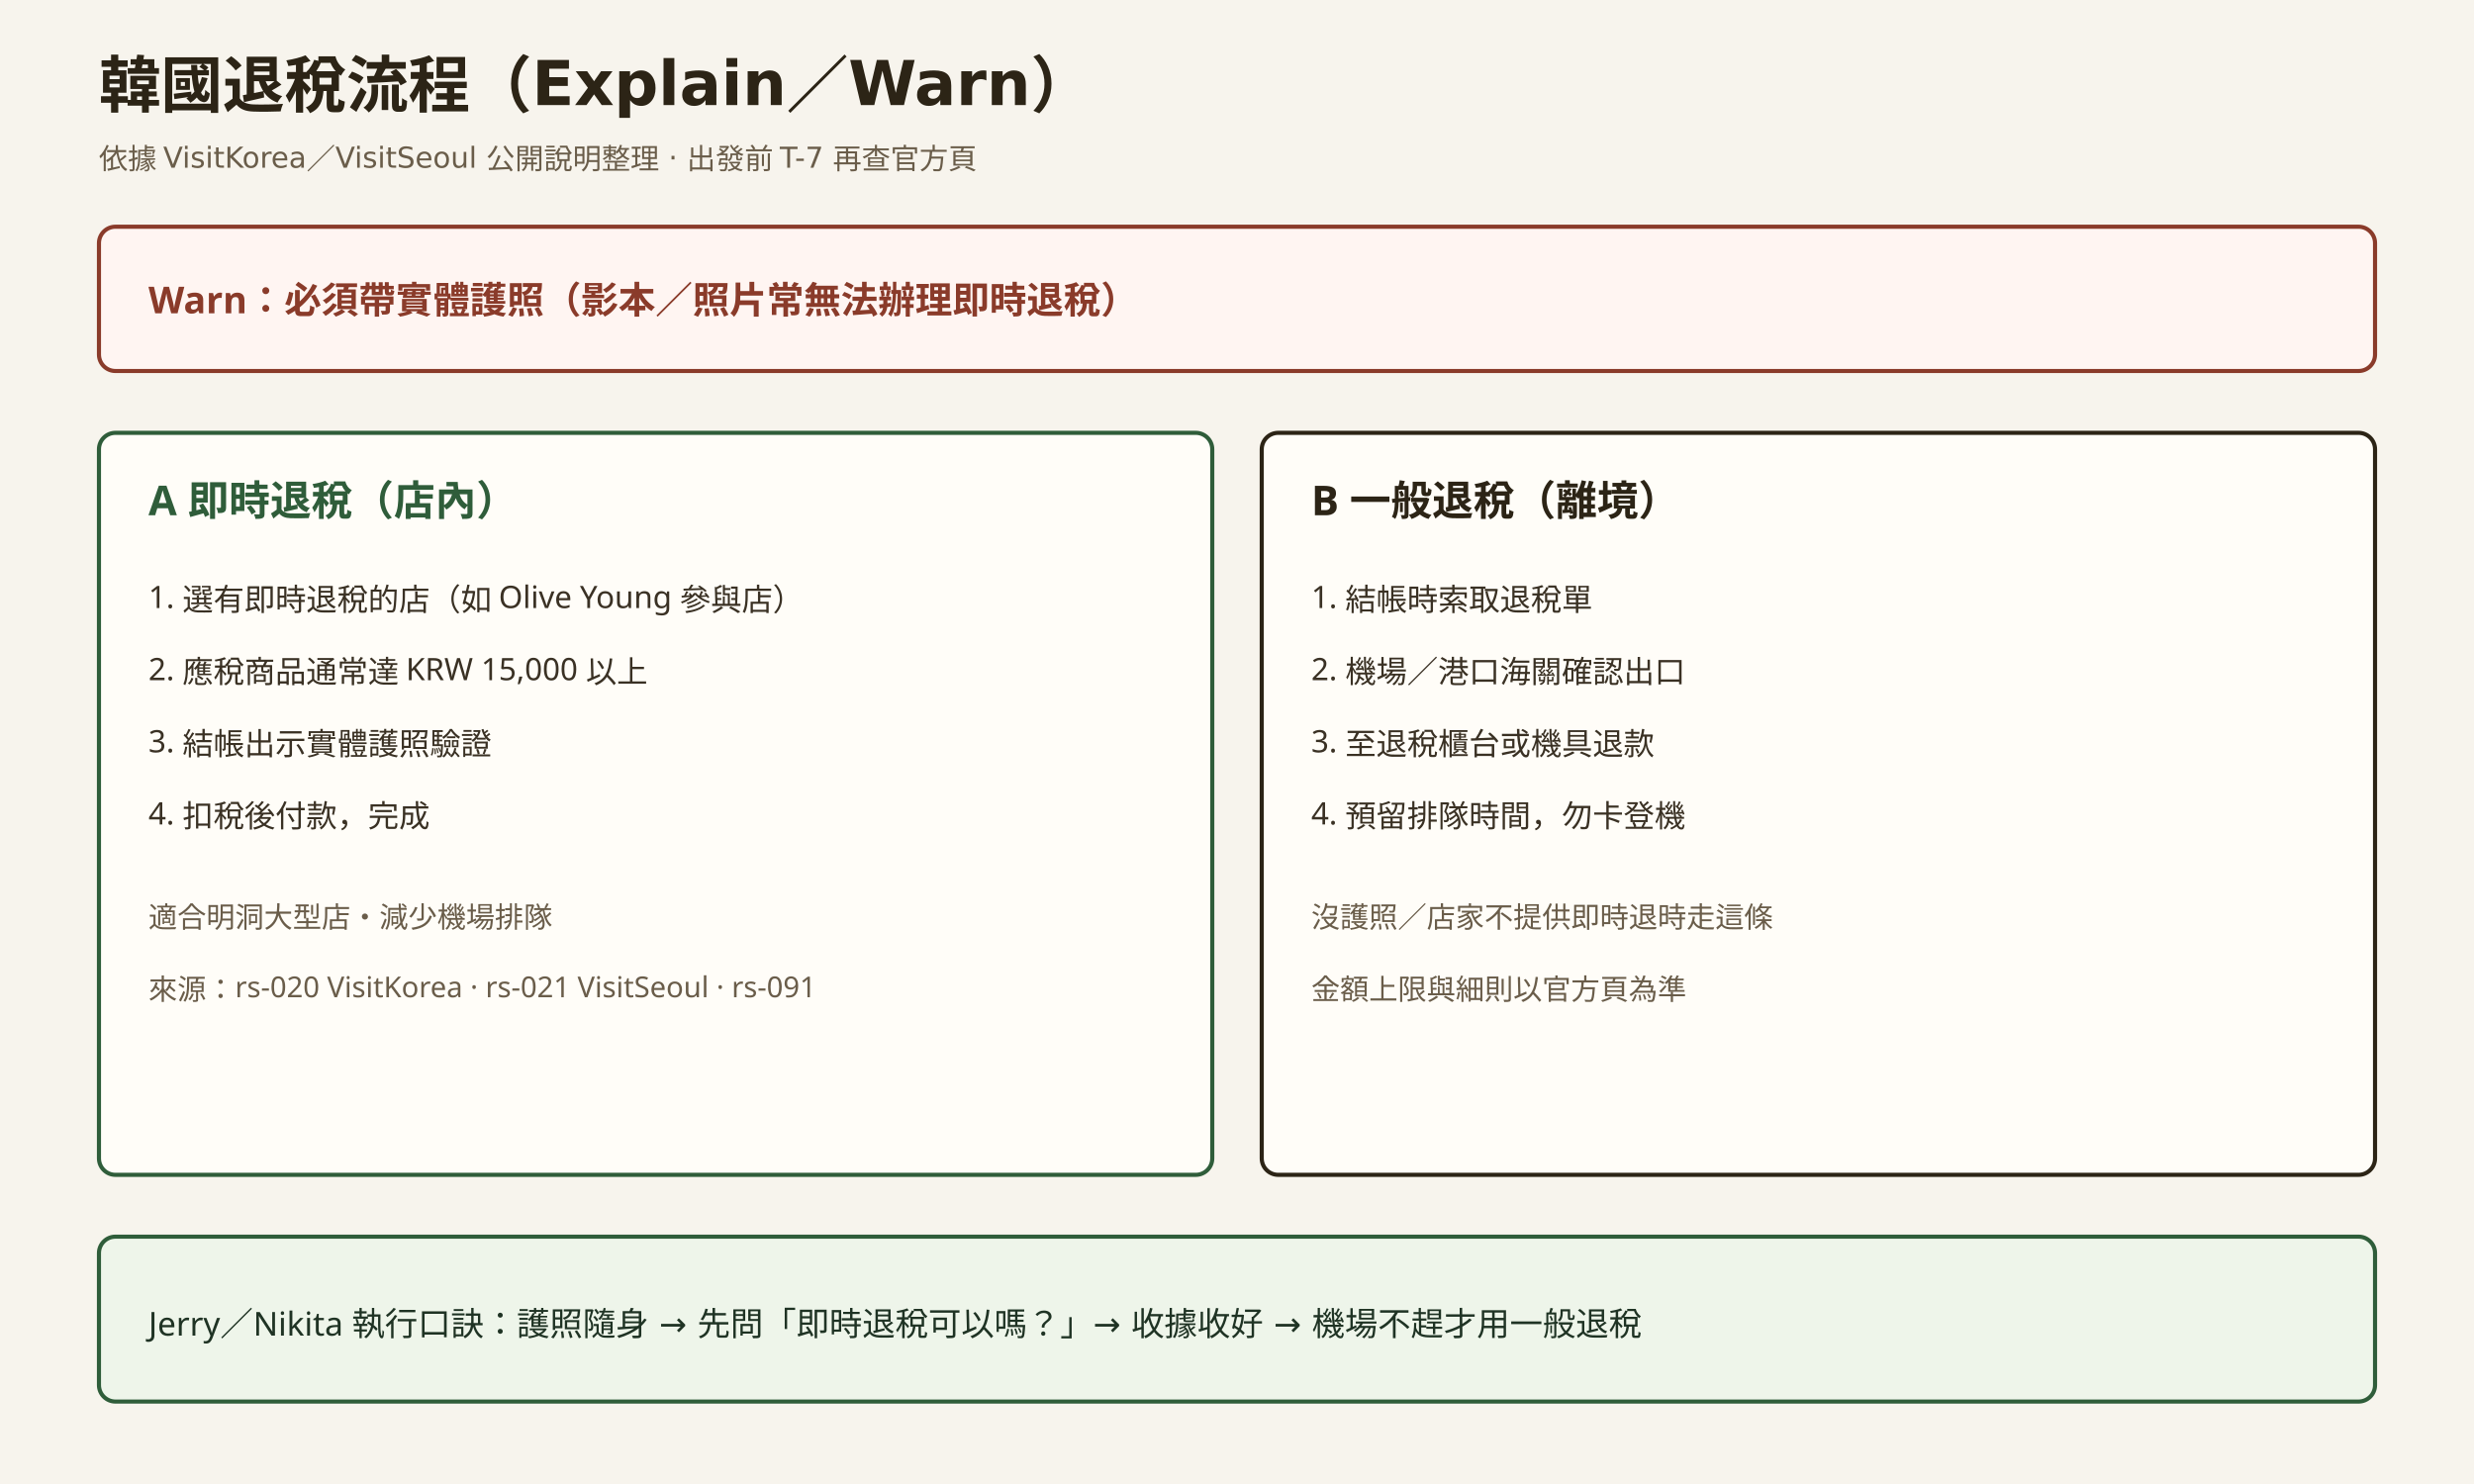
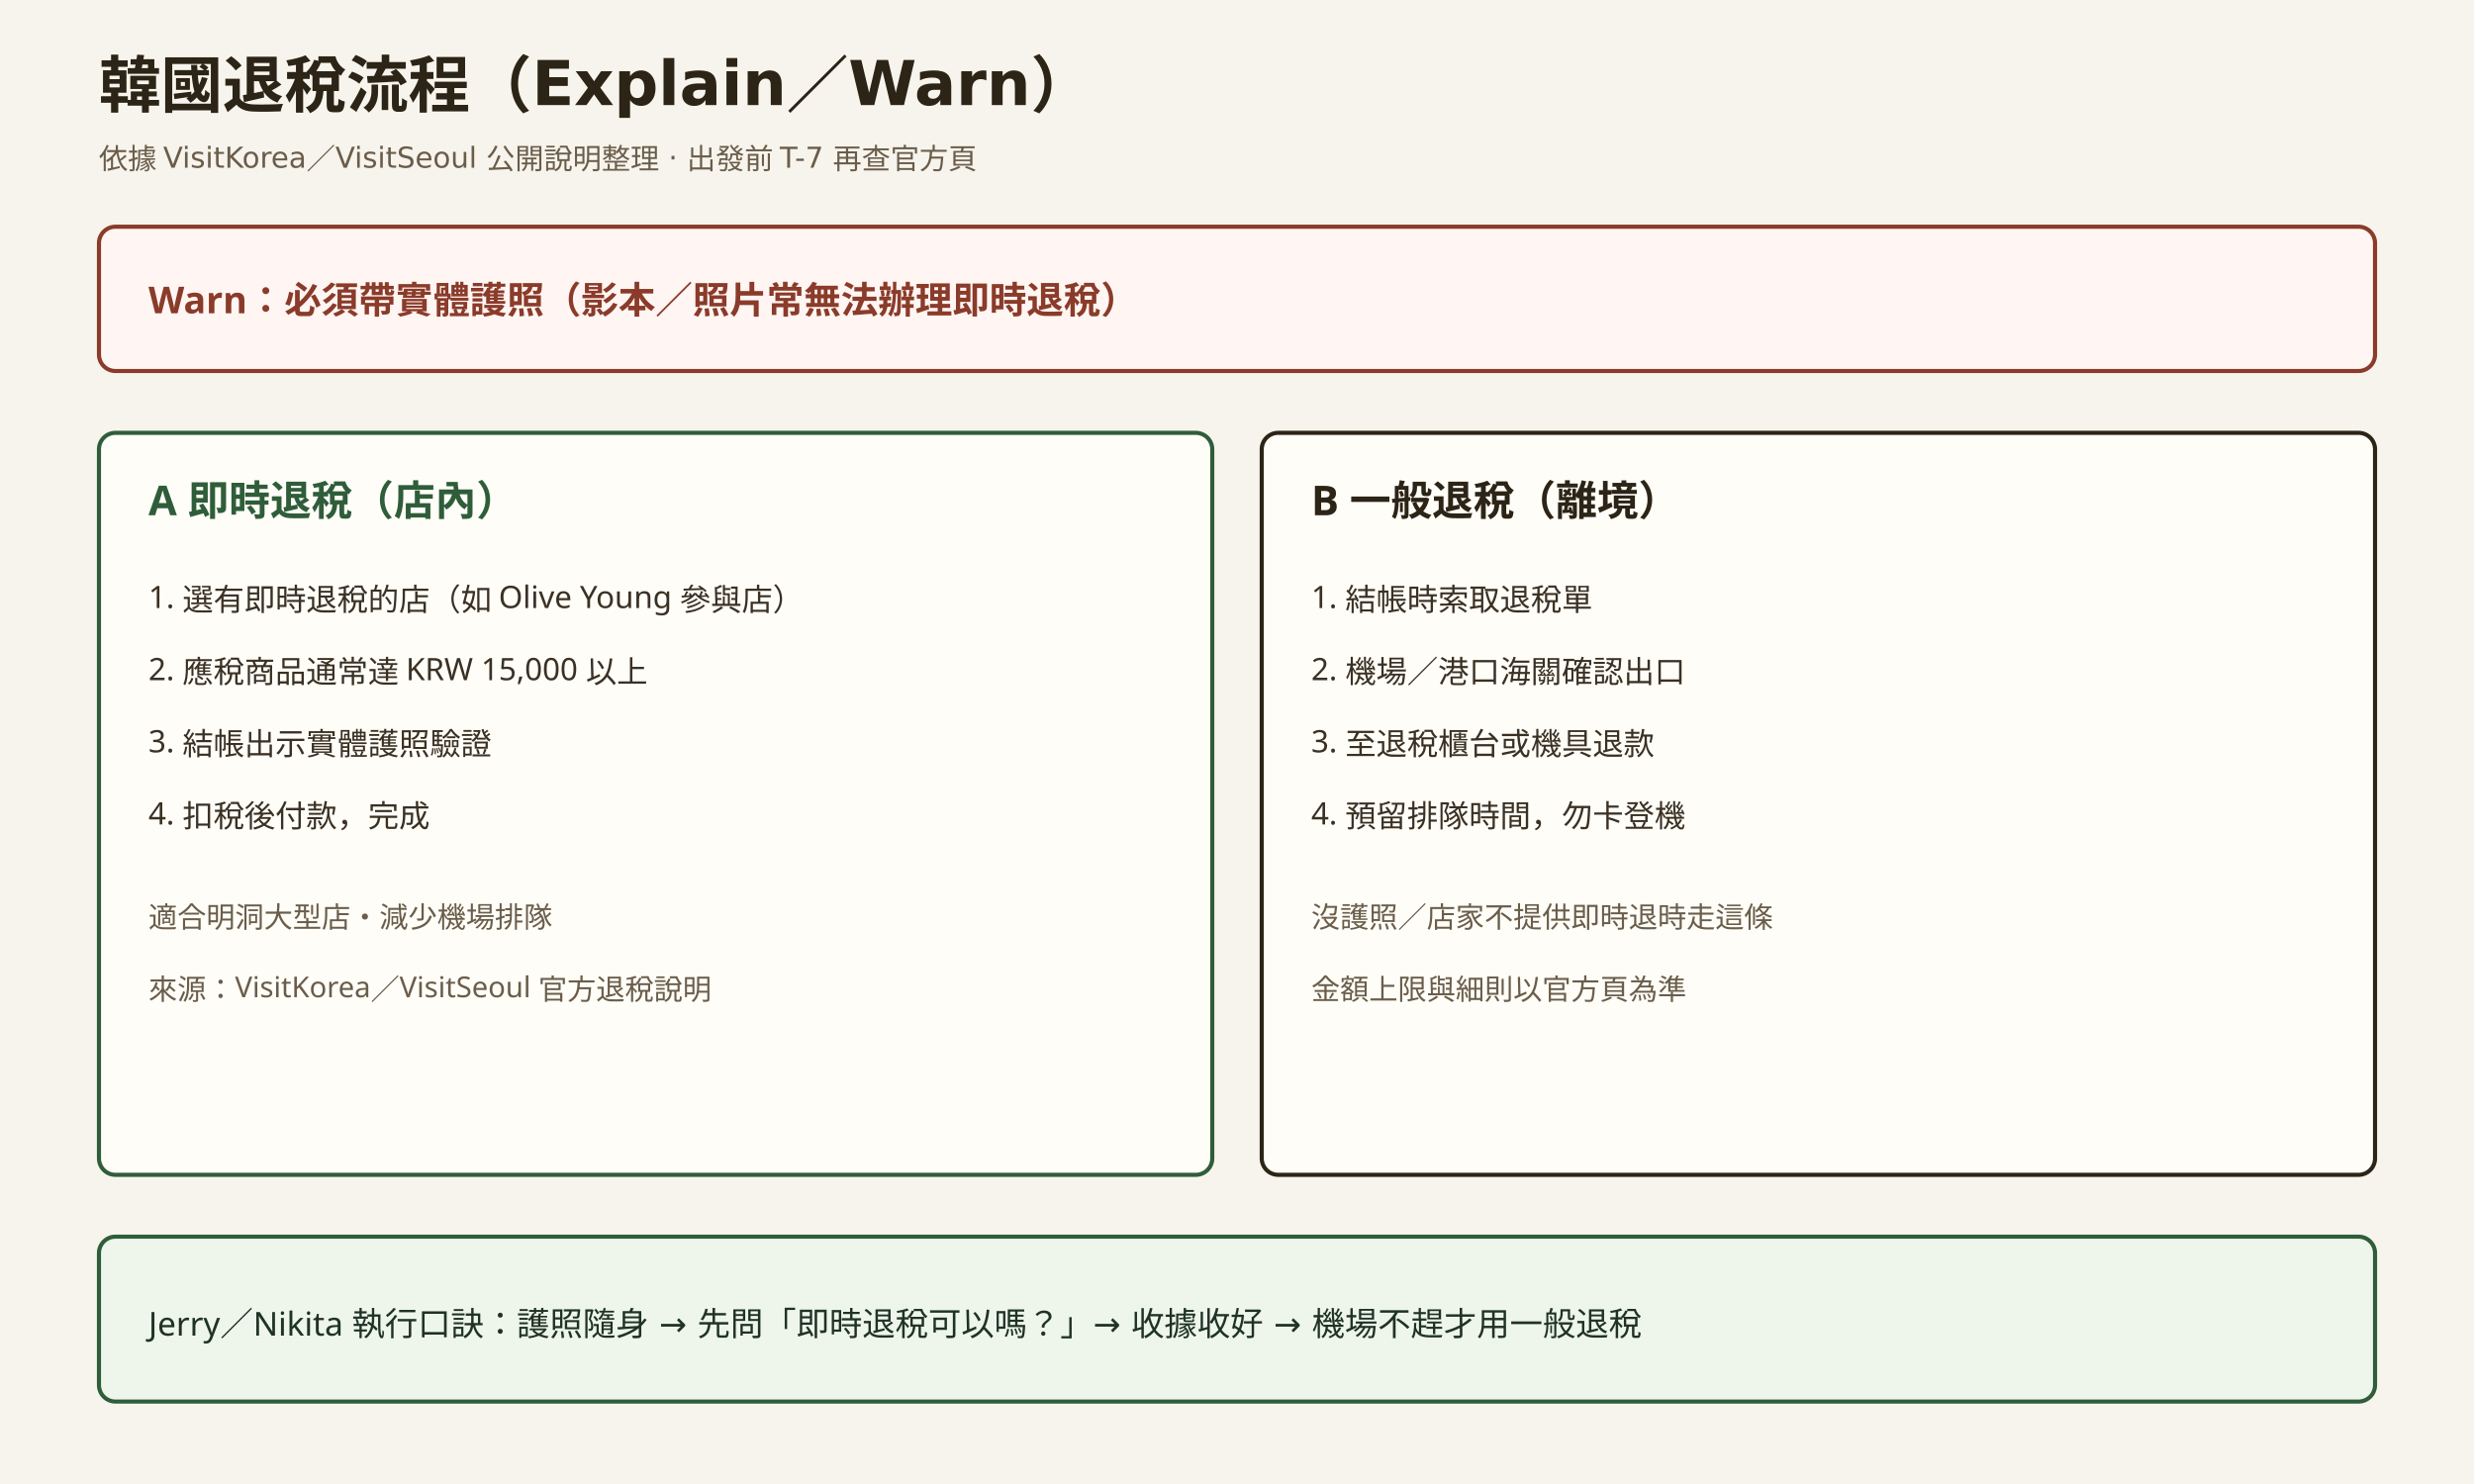
<svg xmlns="http://www.w3.org/2000/svg" width="1200" height="720" viewBox="0 0 1200 720" role="img" aria-labelledby="t d">
  <rect width="1200" height="720" fill="#f7f4ed" />
  <text x="48" y="52" font-family="Noto Sans TC, DejaVu Sans, sans-serif" font-size="30" font-weight="700" fill="#2c2416">韓國退稅流程（Explain／Warn）</text>
  <text x="48" y="82" font-family="Noto Sans TC, DejaVu Sans, sans-serif" font-size="14" fill="#6a5d4a">依據 VisitKorea／VisitSeoul 公開說明整理 · 出發前 T-7 再查官方頁</text>
  <rect x="48" y="110" width="1104" height="70" rx="8" fill="#fff5f2" stroke="#8a3b2a" stroke-width="2" />
  <text x="72" y="152" font-family="Noto Sans TC, sans-serif" font-size="18" font-weight="700" fill="#8a3b2a">Warn：必須帶實體護照（影本／照片常無法辦理即時退稅）</text>
  <rect x="48" y="210" width="540" height="360" rx="8" fill="#fffdf8" stroke="#2f5d3a" stroke-width="2" />
  <text x="72" y="250" font-family="Noto Sans TC, sans-serif" font-size="20" font-weight="700" fill="#2f5d3a">A 即時退稅（店內）</text>
  <text x="72" y="295" font-family="Noto Sans TC, sans-serif" font-size="15" fill="#3a3124">1. 選有即時退稅的店（如 Olive Young 參與店）</text>
  <text x="72" y="330" font-family="Noto Sans TC, sans-serif" font-size="15" fill="#3a3124">2. 應稅商品通常達 KRW 15,000 以上</text>
  <text x="72" y="365" font-family="Noto Sans TC, sans-serif" font-size="15" fill="#3a3124">3. 結帳出示實體護照驗證</text>
  <text x="72" y="400" font-family="Noto Sans TC, sans-serif" font-size="15" fill="#3a3124">4. 扣稅後付款，完成</text>
  <text x="72" y="450" font-family="Noto Sans TC, sans-serif" font-size="14" fill="#6a5d4a">適合明洞大型店・減少機場排隊</text>
-   <text x="72" y="485" font-family="Noto Sans TC, sans-serif" font-size="14" fill="#6a5d4a">來源：rs-020 VisitKorea · rs-021 VisitSeoul · rs-091</text>
+   <text x="72" y="485" font-family="Noto Sans TC, sans-serif" font-size="14" fill="#6a5d4a">來源：VisitKorea／VisitSeoul 官方退稅說明</text>
  <rect x="612" y="210" width="540" height="360" rx="8" fill="#fffdf8" stroke="#2c2416" stroke-width="2" />
  <text x="636" y="250" font-family="Noto Sans TC, sans-serif" font-size="20" font-weight="700" fill="#2c2416">B 一般退稅（離境）</text>
  <text x="636" y="295" font-family="Noto Sans TC, sans-serif" font-size="15" fill="#3a3124">1. 結帳時索取退稅單</text>
  <text x="636" y="330" font-family="Noto Sans TC, sans-serif" font-size="15" fill="#3a3124">2. 機場／港口海關確認出口</text>
  <text x="636" y="365" font-family="Noto Sans TC, sans-serif" font-size="15" fill="#3a3124">3. 至退稅櫃台或機具退款</text>
  <text x="636" y="400" font-family="Noto Sans TC, sans-serif" font-size="15" fill="#3a3124">4. 預留排隊時間，勿卡登機</text>
  <text x="636" y="450" font-family="Noto Sans TC, sans-serif" font-size="14" fill="#6a5d4a">沒護照／店家不提供即時退時走這條</text>
  <text x="636" y="485" font-family="Noto Sans TC, sans-serif" font-size="14" fill="#6a5d4a">金額上限與細則以官方頁為準</text>
  <rect x="48" y="600" width="1104" height="80" rx="8" fill="#eef5ea" stroke="#2f5d3a" stroke-width="2" />
  <text x="72" y="648" font-family="Noto Sans TC, sans-serif" font-size="16" fill="#1f3324">Jerry／Nikita 執行口訣：護照隨身 → 先問「即時退稅可以嗎？」→ 收據收好 → 機場不趕才用一般退稅</text>
</svg>
